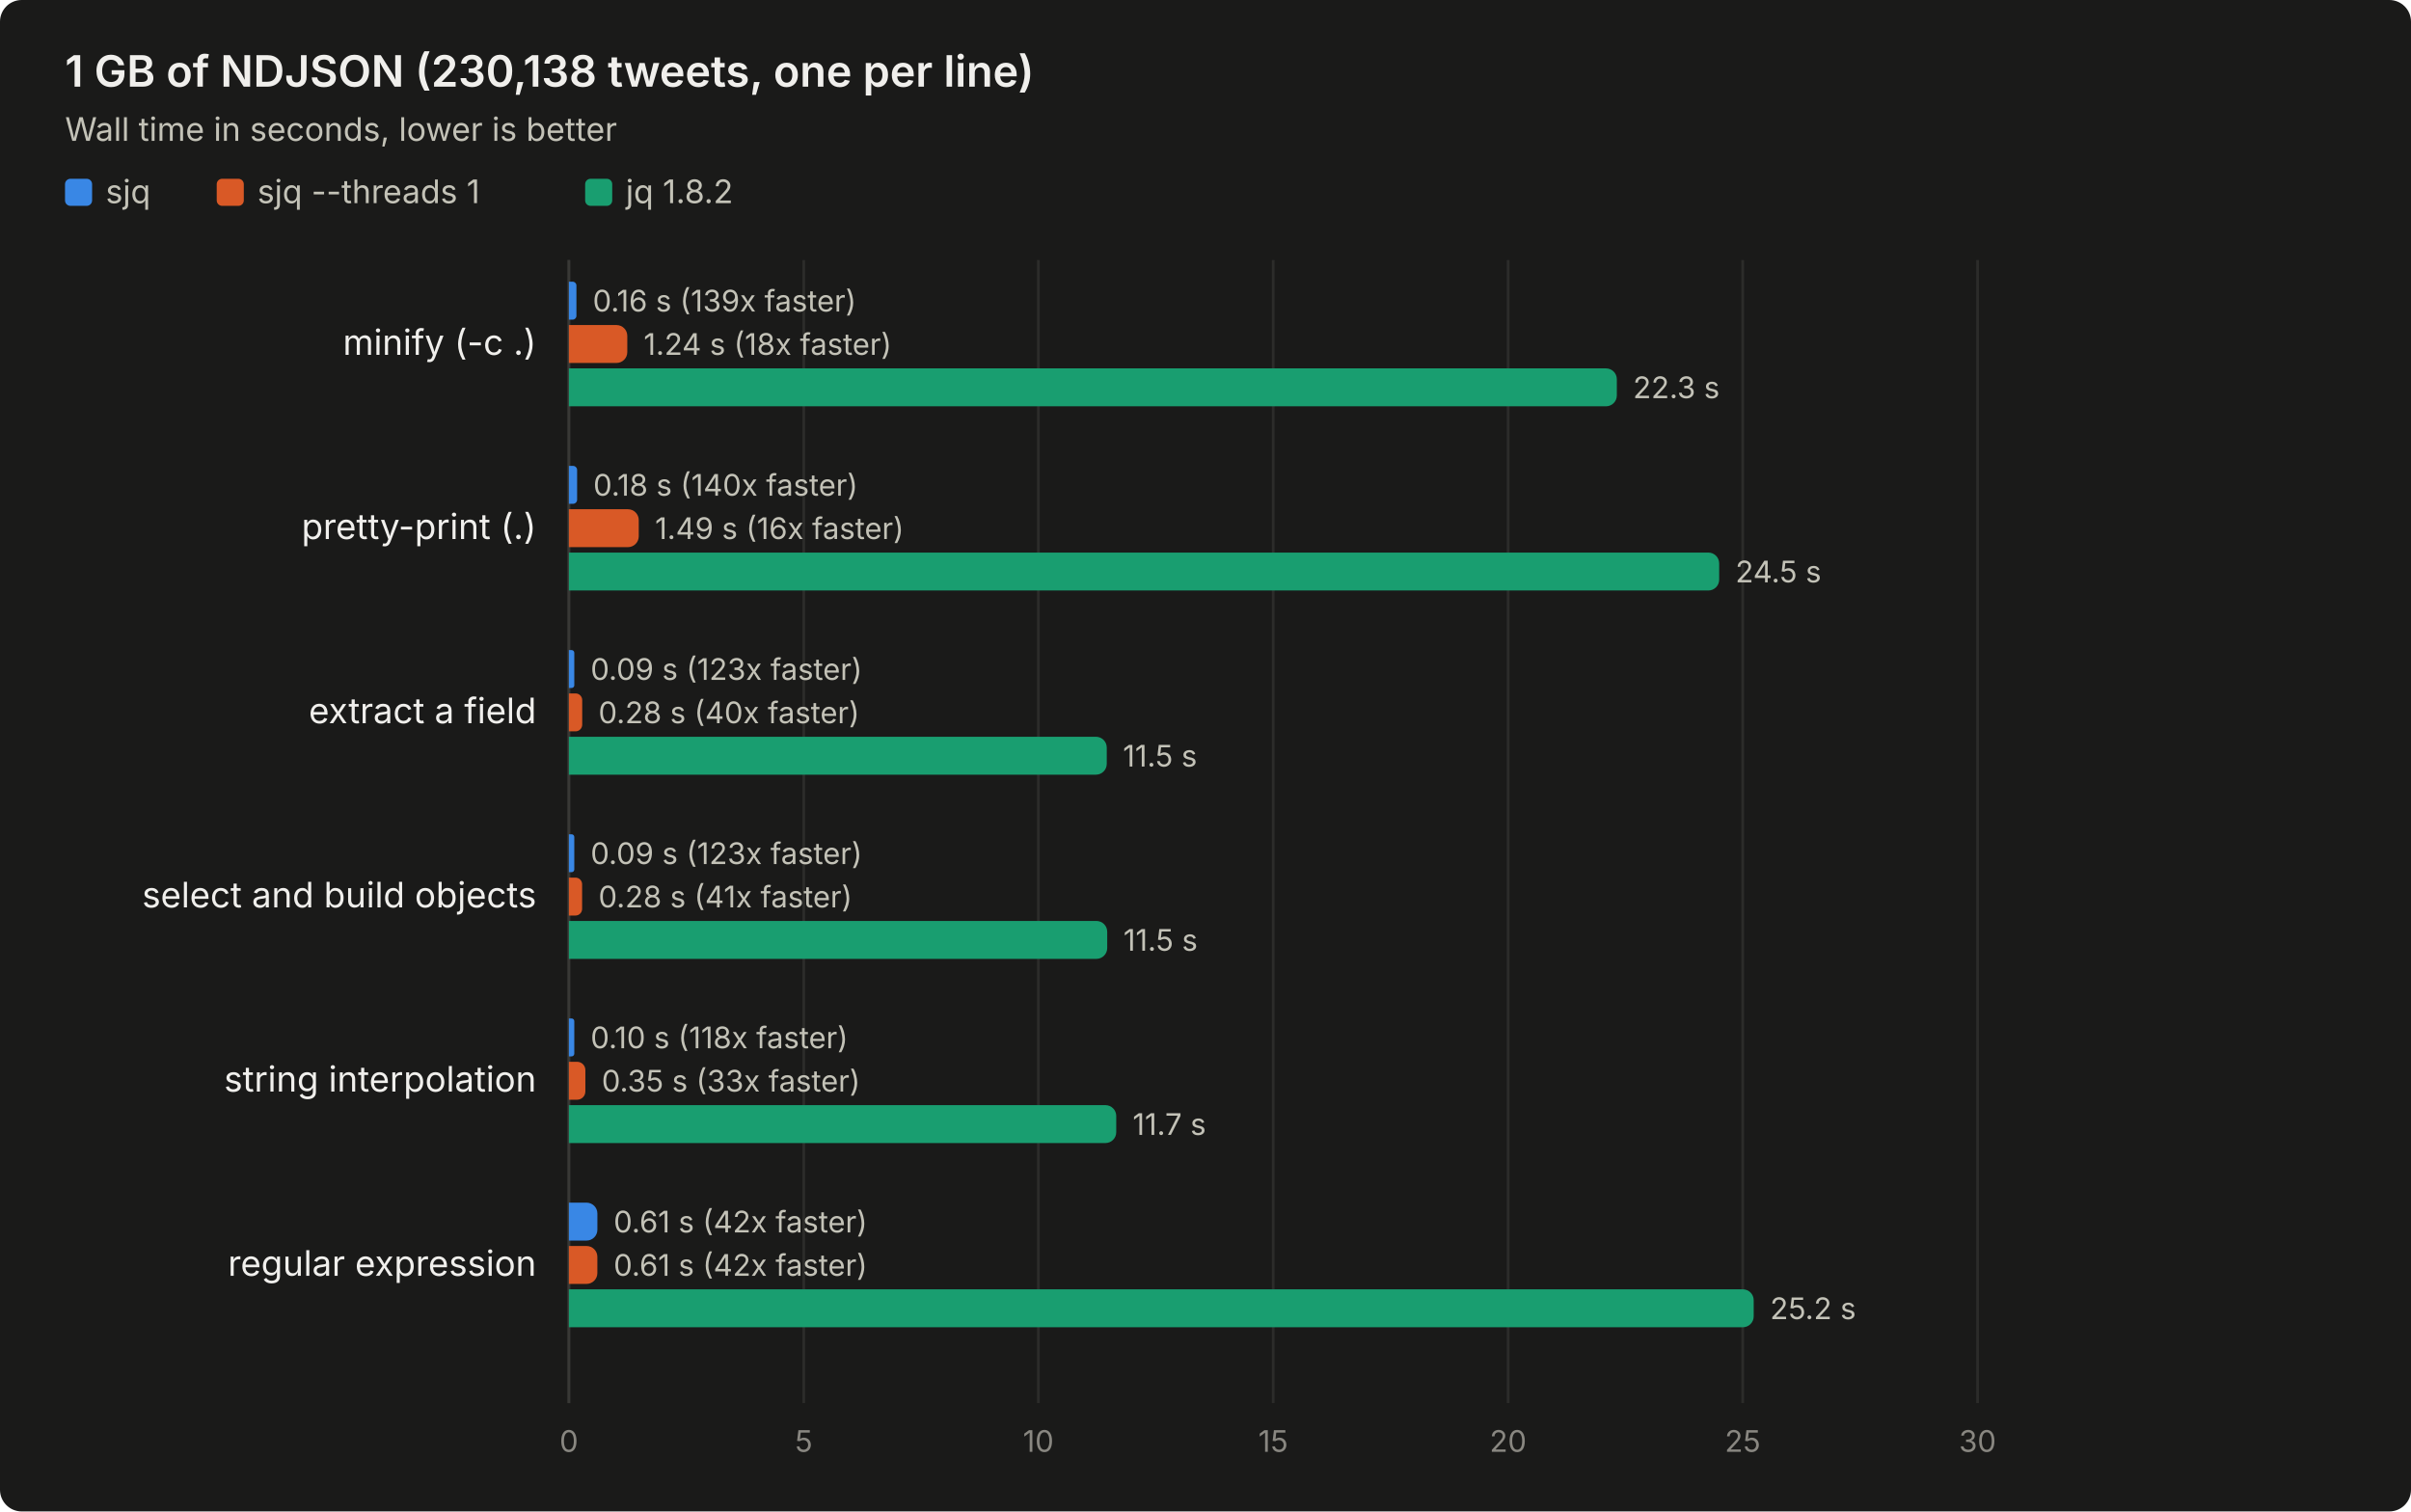
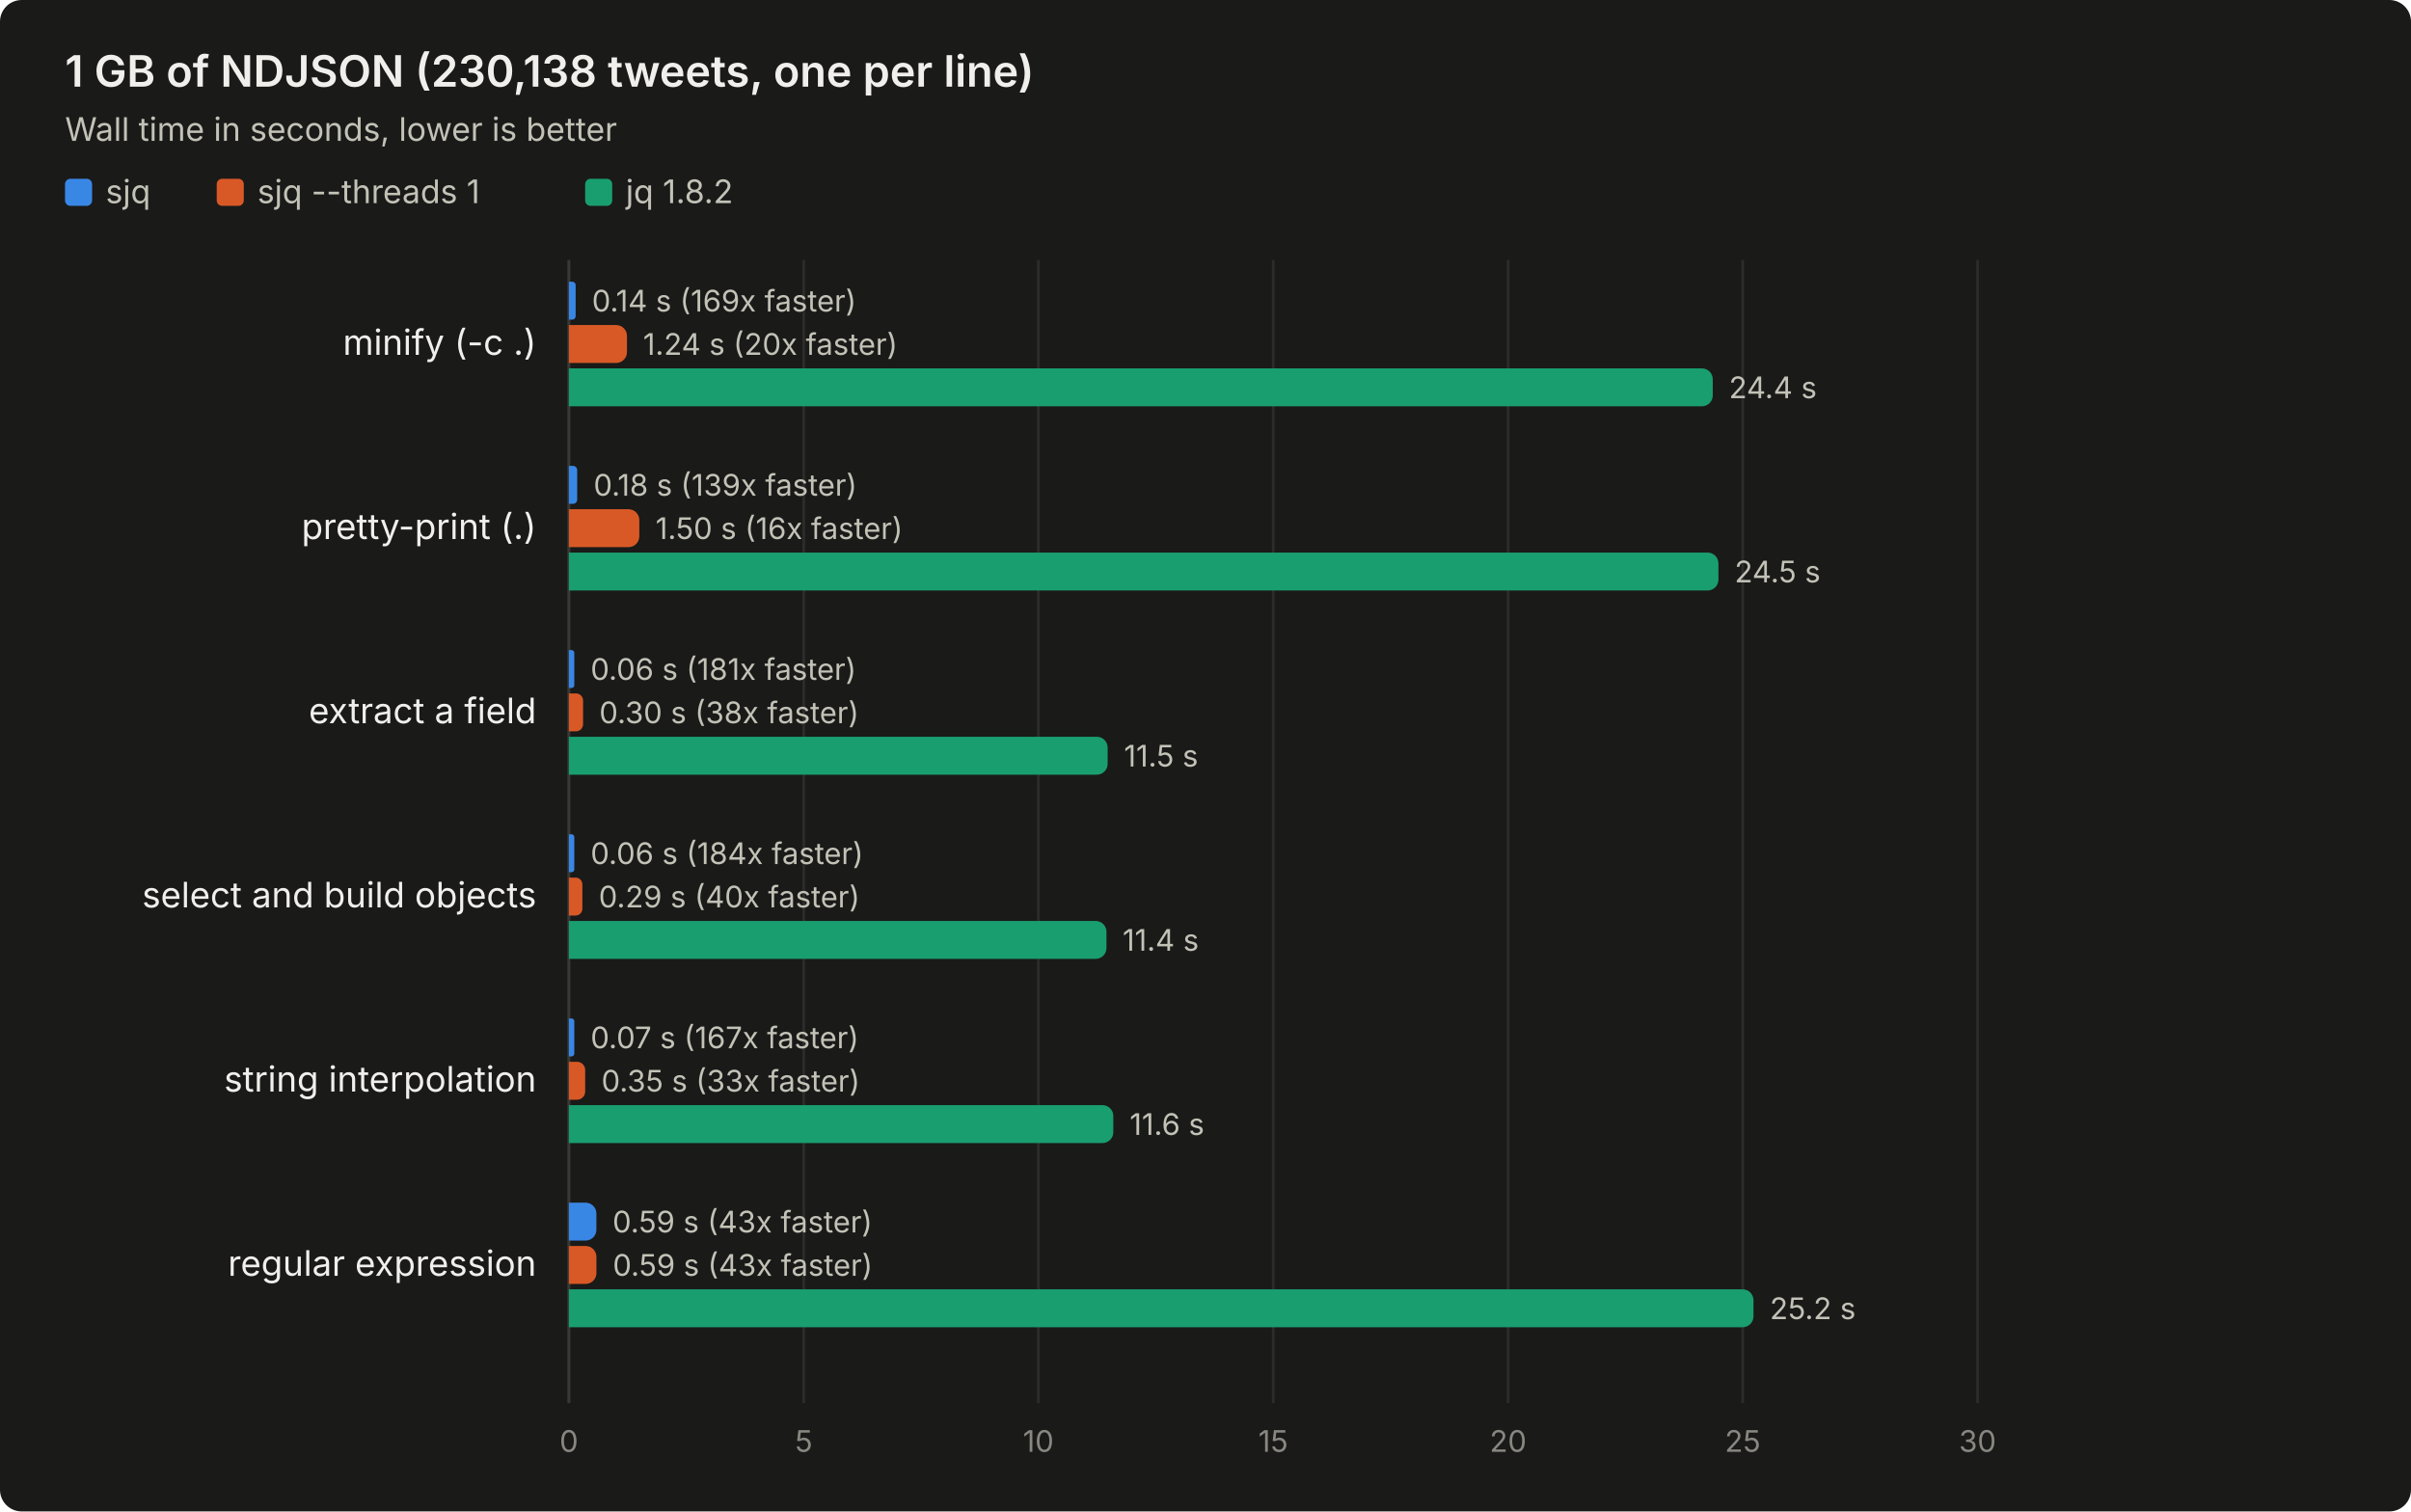
<svg xmlns="http://www.w3.org/2000/svg" viewBox="0 0 890 558" width="890" height="558" role="img" aria-label="1 GB of NDJSON (230,138 tweets, one per line)" font-family="system-ui, -apple-system, 'Segoe UI', sans-serif">
  <rect width="890" height="558" rx="8" fill="#1a1a19" />
  <text x="24" y="32" font-size="16" font-weight="600" fill="#f0efec">1 GB of NDJSON (230,138 tweets, one per line)</text>
  <text x="24" y="52" font-size="12" fill="#c3c2b7">Wall time in seconds, lower is better</text>
  <rect x="24" y="66" width="10" height="10" rx="2" fill="#3987e5" />
  <text x="39" y="75" font-size="12" fill="#c3c2b7">sjq</text>
  <rect x="80" y="66" width="10" height="10" rx="2" fill="#d95926" />
  <text x="95" y="75" font-size="12" fill="#c3c2b7">sjq --threads 1</text>
  <rect x="216" y="66" width="10" height="10" rx="2" fill="#199e70" />
  <text x="231" y="75" font-size="12" fill="#c3c2b7">jq 1.8.2</text>
  <line x1="210.0" y1="96" x2="210.0" y2="518" stroke="#2c2c2a" stroke-width="1" />
  <text x="210.0" y="536" font-size="11" fill="#898781" text-anchor="middle" style="font-variant-numeric: tabular-nums">0</text>
  <line x1="296.7" y1="96" x2="296.7" y2="518" stroke="#2c2c2a" stroke-width="1" />
  <text x="296.7" y="536" font-size="11" fill="#898781" text-anchor="middle" style="font-variant-numeric: tabular-nums">5</text>
  <line x1="383.3" y1="96" x2="383.3" y2="518" stroke="#2c2c2a" stroke-width="1" />
  <text x="383.3" y="536" font-size="11" fill="#898781" text-anchor="middle" style="font-variant-numeric: tabular-nums">10</text>
  <line x1="470.0" y1="96" x2="470.0" y2="518" stroke="#2c2c2a" stroke-width="1" />
  <text x="470.0" y="536" font-size="11" fill="#898781" text-anchor="middle" style="font-variant-numeric: tabular-nums">15</text>
  <line x1="556.7" y1="96" x2="556.7" y2="518" stroke="#2c2c2a" stroke-width="1" />
  <text x="556.7" y="536" font-size="11" fill="#898781" text-anchor="middle" style="font-variant-numeric: tabular-nums">20</text>
  <line x1="643.3" y1="96" x2="643.3" y2="518" stroke="#2c2c2a" stroke-width="1" />
  <text x="643.3" y="536" font-size="11" fill="#898781" text-anchor="middle" style="font-variant-numeric: tabular-nums">25</text>
  <line x1="730.0" y1="96" x2="730.0" y2="518" stroke="#2c2c2a" stroke-width="1" />
  <text x="730.0" y="536" font-size="11" fill="#898781" text-anchor="middle" style="font-variant-numeric: tabular-nums">30</text>
  <line x1="210" y1="96" x2="210" y2="518" stroke="#383835" stroke-width="1" />
  <text x="198" y="131.0" font-size="13" fill="#f0efec" text-anchor="end">minify (-c .)</text>
-   <path d="M210,104 h1.39 a1.392,1.392 0 0 1 1.392,1.392 v11.217 a1.392,1.392 0 0 1 -1.392,1.392 h-1.39 z" fill="#3987e5" />
-   <text x="218.8" y="115" font-size="11" fill="#c3c2b7" style="font-variant-numeric: tabular-nums">0.16 s  (139x faster)</text>
-   <path d="M210,120 h17.56 a4.0,4.0 0 0 1 4.0,4.0 v6.0 a4.0,4.0 0 0 1 -4.0,4.0 h-17.56 z" fill="#d95926" />
-   <text x="237.6" y="131" font-size="11" fill="#c3c2b7" style="font-variant-numeric: tabular-nums">1.24 s  (18x faster)</text>
-   <path d="M210,136 h382.84 a4.0,4.0 0 0 1 4.0,4.0 v6.0 a4.0,4.0 0 0 1 -4.0,4.0 h-382.84 z" fill="#199e70" />
-   <text x="602.8" y="147" font-size="11" fill="#c3c2b7" style="font-variant-numeric: tabular-nums">22.3 s</text>
+   <path d="M210,104 h1.25 a1.246,1.246 0 0 1 1.246,1.246 v11.508 a1.246,1.246 0 0 1 -1.246,1.246 h-1.25 z" fill="#3987e5" />
+   <text x="218.5" y="115" font-size="11" fill="#c3c2b7" style="font-variant-numeric: tabular-nums">0.14 s  (169x faster)</text>
+   <path d="M210,120 h17.44 a4.0,4.0 0 0 1 4.0,4.0 v6.0 a4.0,4.0 0 0 1 -4.0,4.0 h-17.44 z" fill="#d95926" />
+   <text x="237.4" y="131" font-size="11" fill="#c3c2b7" style="font-variant-numeric: tabular-nums">1.24 s  (20x faster)</text>
+   <path d="M210,136 h418.25 a4.0,4.0 0 0 1 4.0,4.0 v6.0 a4.0,4.0 0 0 1 -4.0,4.0 h-418.25 z" fill="#199e70" />
+   <text x="638.2" y="147" font-size="11" fill="#c3c2b7" style="font-variant-numeric: tabular-nums">24.4 s</text>
  <text x="198" y="199.0" font-size="13" fill="#f0efec" text-anchor="end">pretty-print (.)</text>
-   <path d="M210,172 h1.52 a1.517,1.517 0 0 1 1.517,1.517 v10.966 a1.517,1.517 0 0 1 -1.517,1.517 h-1.52 z" fill="#3987e5" />
-   <text x="219.0" y="183" font-size="11" fill="#c3c2b7" style="font-variant-numeric: tabular-nums">0.18 s  (140x faster)</text>
-   <path d="M210,188 h21.79 a4.0,4.0 0 0 1 4.0,4.0 v6.0 a4.0,4.0 0 0 1 -4.0,4.0 h-21.79 z" fill="#d95926" />
-   <text x="241.8" y="199" font-size="11" fill="#c3c2b7" style="font-variant-numeric: tabular-nums">1.49 s  (16x faster)</text>
-   <path d="M210,204 h420.62 a4.0,4.0 0 0 1 4.0,4.0 v6.0 a4.0,4.0 0 0 1 -4.0,4.0 h-420.62 z" fill="#199e70" />
-   <text x="640.6" y="215" font-size="11" fill="#c3c2b7" style="font-variant-numeric: tabular-nums">24.5 s</text>
+   <path d="M210,172 h1.53 a1.528,1.528 0 0 1 1.528,1.528 v10.945 a1.528,1.528 0 0 1 -1.528,1.528 h-1.53 z" fill="#3987e5" />
+   <text x="219.1" y="183" font-size="11" fill="#c3c2b7" style="font-variant-numeric: tabular-nums">0.18 s  (139x faster)</text>
+   <path d="M210,188 h22.00 a4.0,4.0 0 0 1 4.0,4.0 v6.0 a4.0,4.0 0 0 1 -4.0,4.0 h-22.00 z" fill="#d95926" />
+   <text x="242.0" y="199" font-size="11" fill="#c3c2b7" style="font-variant-numeric: tabular-nums">1.50 s  (16x faster)</text>
+   <path d="M210,204 h420.35 a4.0,4.0 0 0 1 4.0,4.0 v6.0 a4.0,4.0 0 0 1 -4.0,4.0 h-420.35 z" fill="#199e70" />
+   <text x="640.3" y="215" font-size="11" fill="#c3c2b7" style="font-variant-numeric: tabular-nums">24.5 s</text>
  <text x="198" y="267.0" font-size="13" fill="#f0efec" text-anchor="end">extract a field</text>
  <path d="M210,240 h1.00 a1.0,1.0 0 0 1 1.0,1.0 v12.0 a1.0,1.0 0 0 1 -1.0,1.0 h-1.00 z" fill="#3987e5" />
-   <text x="218.0" y="251" font-size="11" fill="#c3c2b7" style="font-variant-numeric: tabular-nums">0.09 s  (123x faster)</text>
-   <path d="M210,256 h2.46 a2.46,2.46 0 0 1 2.46,2.46 v9.081 a2.46,2.46 0 0 1 -2.46,2.46 h-2.46 z" fill="#d95926" />
-   <text x="220.9" y="267" font-size="11" fill="#c3c2b7" style="font-variant-numeric: tabular-nums">0.28 s  (40x faster)</text>
-   <path d="M210,272 h194.55 a4.0,4.0 0 0 1 4.0,4.0 v6.0 a4.0,4.0 0 0 1 -4.0,4.0 h-194.55 z" fill="#199e70" />
-   <text x="414.5" y="283" font-size="11" fill="#c3c2b7" style="font-variant-numeric: tabular-nums">11.5 s</text>
+   <text x="218.0" y="251" font-size="11" fill="#c3c2b7" style="font-variant-numeric: tabular-nums">0.06 s  (181x faster)</text>
+   <path d="M210,256 h2.62 a2.616,2.616 0 0 1 2.616,2.616 v8.767 a2.616,2.616 0 0 1 -2.616,2.616 h-2.62 z" fill="#d95926" />
+   <text x="221.2" y="267" font-size="11" fill="#c3c2b7" style="font-variant-numeric: tabular-nums">0.30 s  (38x faster)</text>
+   <path d="M210,272 h194.88 a4.0,4.0 0 0 1 4.0,4.0 v6.0 a4.0,4.0 0 0 1 -4.0,4.0 h-194.88 z" fill="#199e70" />
+   <text x="414.9" y="283" font-size="11" fill="#c3c2b7" style="font-variant-numeric: tabular-nums">11.5 s</text>
  <text x="198" y="335.0" font-size="13" fill="#f0efec" text-anchor="end">select and build objects</text>
  <path d="M210,308 h1.00 a1.0,1.0 0 0 1 1.0,1.0 v12.0 a1.0,1.0 0 0 1 -1.0,1.0 h-1.00 z" fill="#3987e5" />
-   <text x="218.0" y="319" font-size="11" fill="#c3c2b7" style="font-variant-numeric: tabular-nums">0.09 s  (123x faster)</text>
-   <path d="M210,324 h2.44 a2.444,2.444 0 0 1 2.444,2.444 v9.113 a2.444,2.444 0 0 1 -2.444,2.444 h-2.44 z" fill="#d95926" />
-   <text x="220.9" y="335" font-size="11" fill="#c3c2b7" style="font-variant-numeric: tabular-nums">0.28 s  (41x faster)</text>
-   <path d="M210,340 h194.72 a4.0,4.0 0 0 1 4.0,4.0 v6.0 a4.0,4.0 0 0 1 -4.0,4.0 h-194.72 z" fill="#199e70" />
-   <text x="414.7" y="351" font-size="11" fill="#c3c2b7" style="font-variant-numeric: tabular-nums">11.5 s</text>
+   <text x="218.0" y="319" font-size="11" fill="#c3c2b7" style="font-variant-numeric: tabular-nums">0.06 s  (184x faster)</text>
+   <path d="M210,324 h2.49 a2.49,2.49 0 0 1 2.49,2.49 v9.019 a2.49,2.49 0 0 1 -2.49,2.49 h-2.49 z" fill="#d95926" />
+   <text x="221.0" y="335" font-size="11" fill="#c3c2b7" style="font-variant-numeric: tabular-nums">0.29 s  (40x faster)</text>
+   <path d="M210,340 h194.45 a4.0,4.0 0 0 1 4.0,4.0 v6.0 a4.0,4.0 0 0 1 -4.0,4.0 h-194.45 z" fill="#199e70" />
+   <text x="414.4" y="351" font-size="11" fill="#c3c2b7" style="font-variant-numeric: tabular-nums">11.4 s</text>
  <text x="198" y="403.0" font-size="13" fill="#f0efec" text-anchor="end">string interpolation</text>
  <path d="M210,376 h1.00 a1.0,1.0 0 0 1 1.0,1.0 v12.0 a1.0,1.0 0 0 1 -1.0,1.0 h-1.00 z" fill="#3987e5" />
-   <text x="218.0" y="387" font-size="11" fill="#c3c2b7" style="font-variant-numeric: tabular-nums">0.10 s  (118x faster)</text>
-   <path d="M210,392 h3.04 a3.044,3.044 0 0 1 3.044,3.044 v7.911 a3.044,3.044 0 0 1 -3.044,3.044 h-3.04 z" fill="#d95926" />
-   <text x="222.1" y="403" font-size="11" fill="#c3c2b7" style="font-variant-numeric: tabular-nums">0.35 s  (33x faster)</text>
-   <path d="M210,408 h198.05 a4.0,4.0 0 0 1 4.0,4.0 v6.0 a4.0,4.0 0 0 1 -4.0,4.0 h-198.05 z" fill="#199e70" />
-   <text x="418.1" y="419" font-size="11" fill="#c3c2b7" style="font-variant-numeric: tabular-nums">11.7 s</text>
+   <text x="218.0" y="387" font-size="11" fill="#c3c2b7" style="font-variant-numeric: tabular-nums">0.07 s  (167x faster)</text>
+   <path d="M210,392 h3.01 a3.007,3.007 0 0 1 3.007,3.007 v7.987 a3.007,3.007 0 0 1 -3.007,3.007 h-3.01 z" fill="#d95926" />
+   <text x="222.0" y="403" font-size="11" fill="#c3c2b7" style="font-variant-numeric: tabular-nums">0.35 s  (33x faster)</text>
+   <path d="M210,408 h196.97 a4.0,4.0 0 0 1 4.0,4.0 v6.0 a4.0,4.0 0 0 1 -4.0,4.0 h-196.97 z" fill="#199e70" />
+   <text x="417.0" y="419" font-size="11" fill="#c3c2b7" style="font-variant-numeric: tabular-nums">11.6 s</text>
  <text x="198" y="471.0" font-size="13" fill="#f0efec" text-anchor="end">regular expression</text>
-   <path d="M210,444 h6.52 a4.0,4.0 0 0 1 4.0,4.0 v6.0 a4.0,4.0 0 0 1 -4.0,4.0 h-6.52 z" fill="#3987e5" />
-   <text x="226.5" y="455" font-size="11" fill="#c3c2b7" style="font-variant-numeric: tabular-nums">0.61 s  (42x faster)</text>
-   <path d="M210,460 h6.51 a4.0,4.0 0 0 1 4.0,4.0 v6.0 a4.0,4.0 0 0 1 -4.0,4.0 h-6.51 z" fill="#d95926" />
-   <text x="226.5" y="471" font-size="11" fill="#c3c2b7" style="font-variant-numeric: tabular-nums">0.61 s  (42x faster)</text>
-   <path d="M210,476 h433.36 a4.0,4.0 0 0 1 4.0,4.0 v6.0 a4.0,4.0 0 0 1 -4.0,4.0 h-433.36 z" fill="#199e70" />
-   <text x="653.4" y="487" font-size="11" fill="#c3c2b7" style="font-variant-numeric: tabular-nums">25.2 s</text>
+   <path d="M210,444 h6.15 a4.0,4.0 0 0 1 4.0,4.0 v6.0 a4.0,4.0 0 0 1 -4.0,4.0 h-6.15 z" fill="#3987e5" />
+   <text x="226.1" y="455" font-size="11" fill="#c3c2b7" style="font-variant-numeric: tabular-nums">0.59 s  (43x faster)</text>
+   <path d="M210,460 h6.17 a4.0,4.0 0 0 1 4.0,4.0 v6.0 a4.0,4.0 0 0 1 -4.0,4.0 h-6.17 z" fill="#d95926" />
+   <text x="226.2" y="471" font-size="11" fill="#c3c2b7" style="font-variant-numeric: tabular-nums">0.59 s  (43x faster)</text>
+   <path d="M210,476 h433.28 a4.0,4.0 0 0 1 4.0,4.0 v6.0 a4.0,4.0 0 0 1 -4.0,4.0 h-433.28 z" fill="#199e70" />
+   <text x="653.3" y="487" font-size="11" fill="#c3c2b7" style="font-variant-numeric: tabular-nums">25.2 s</text>
</svg>
